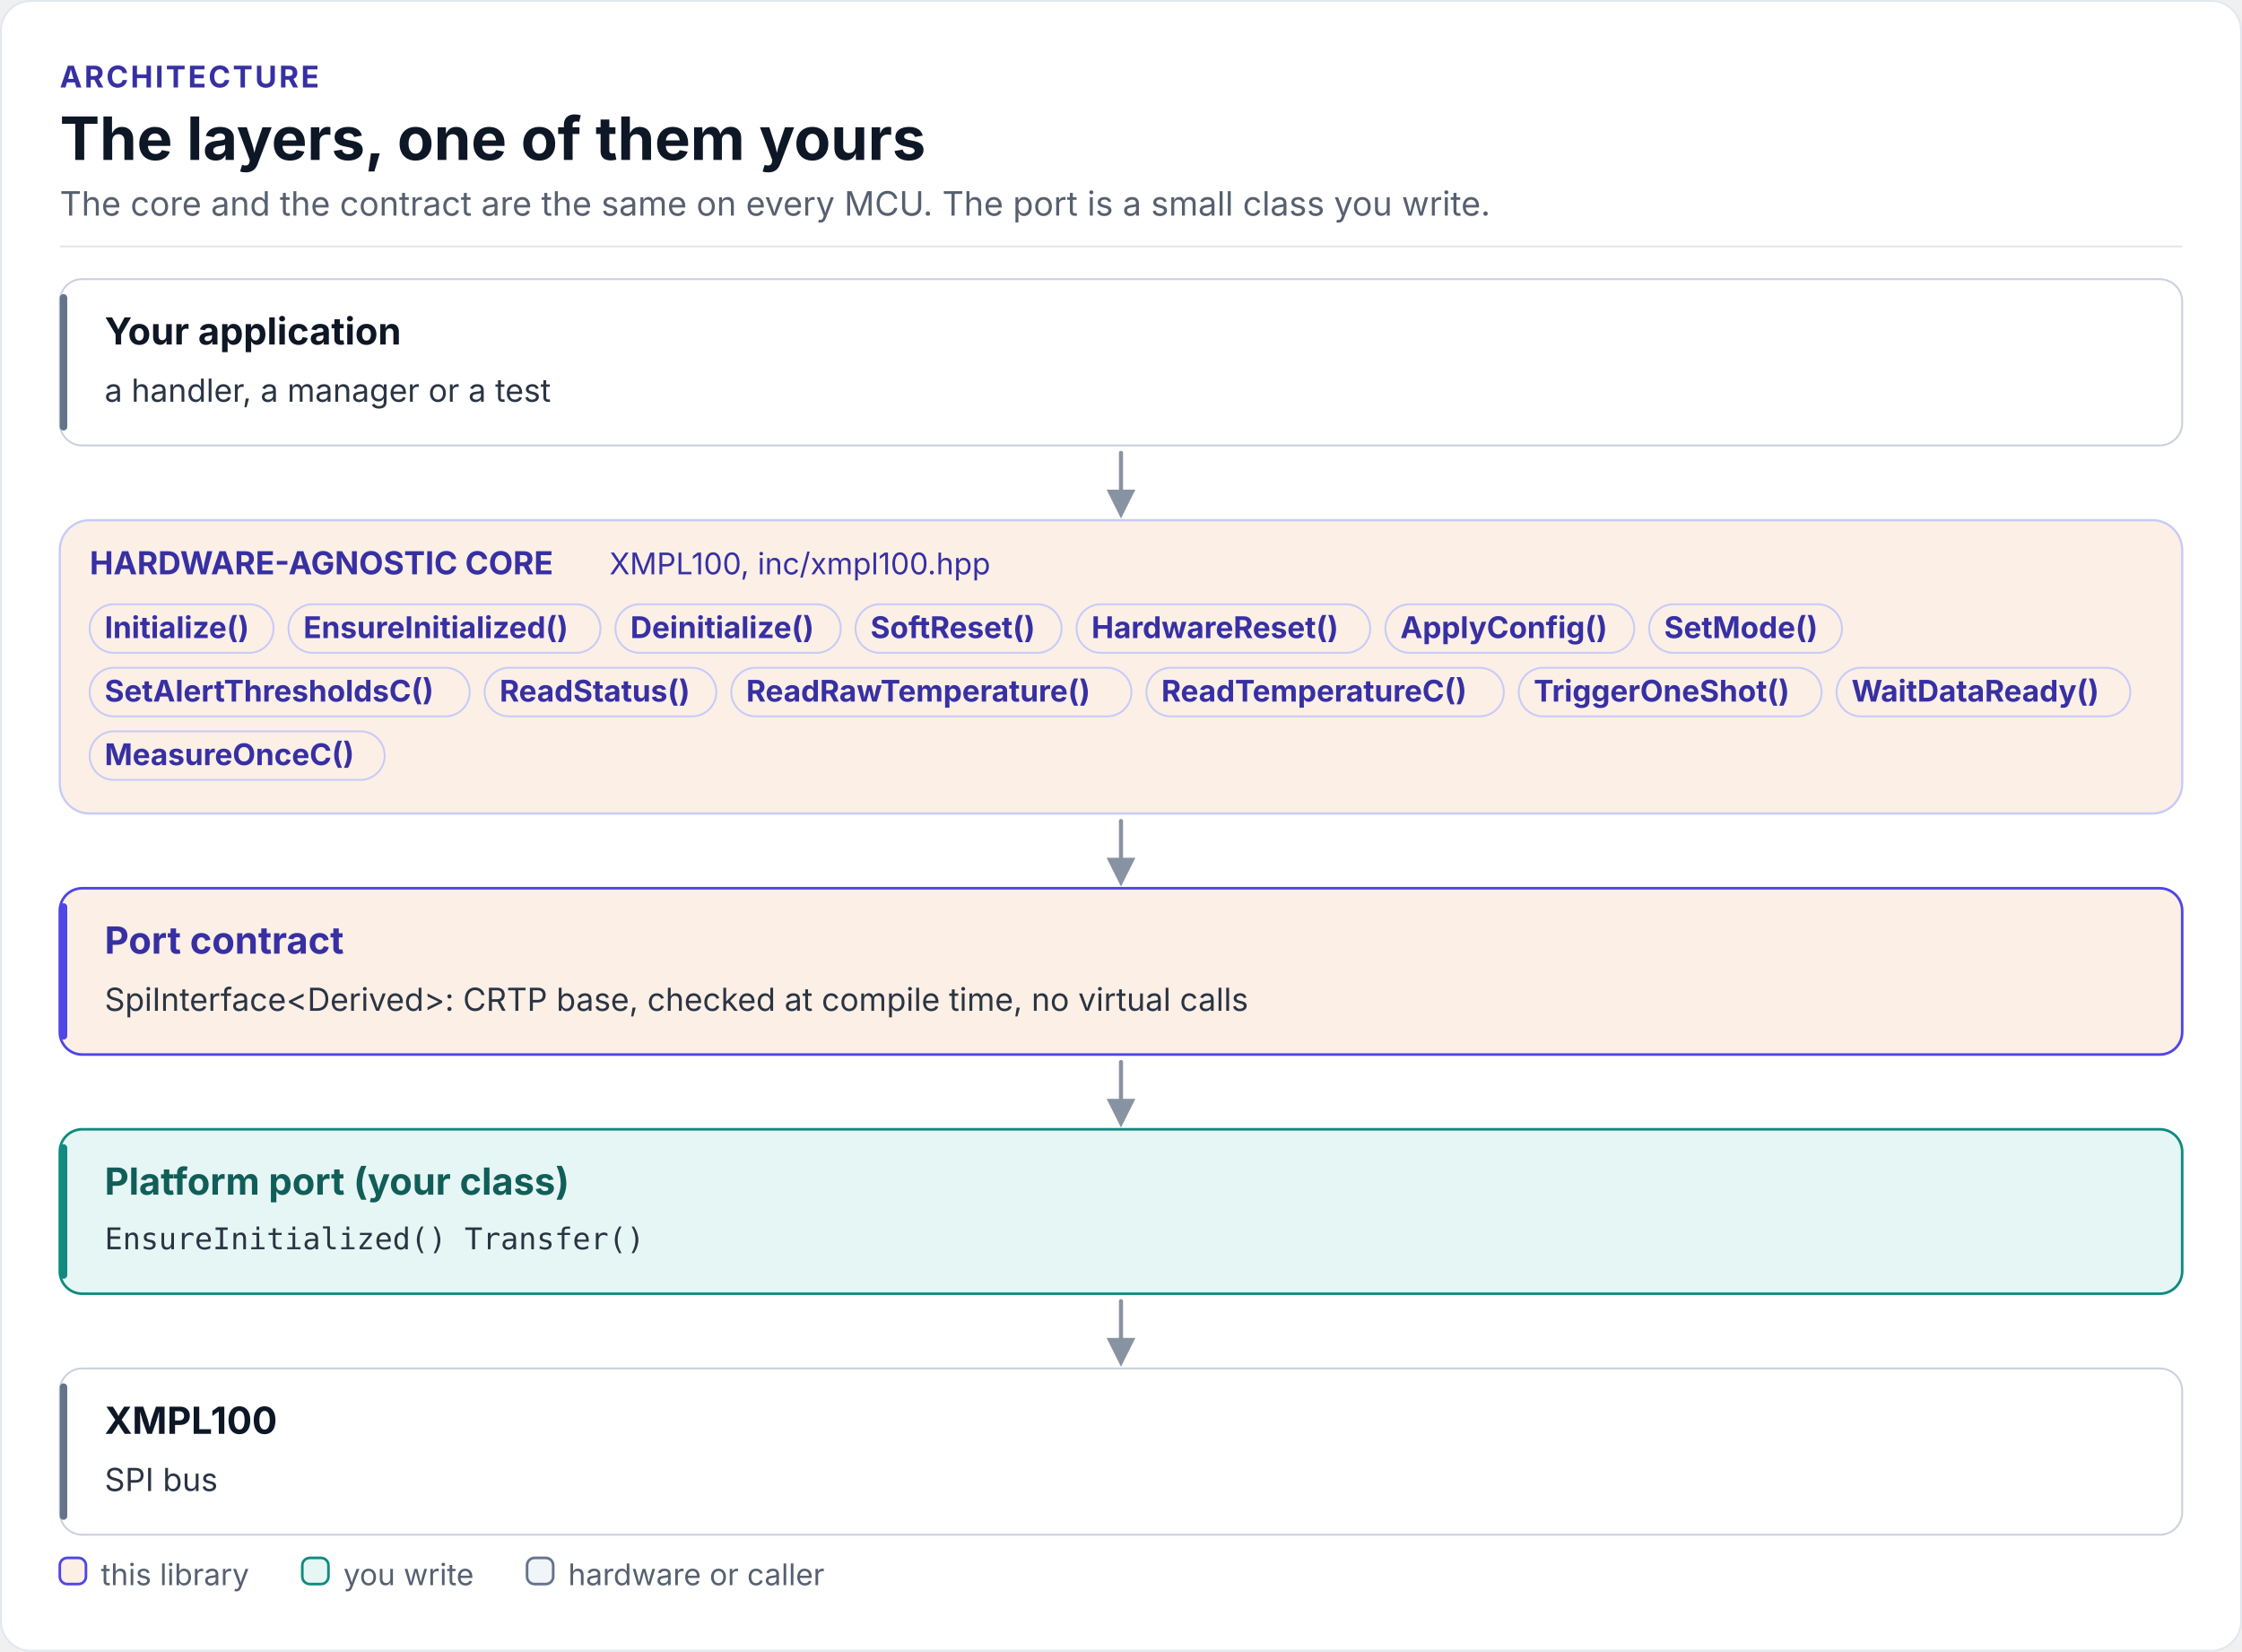
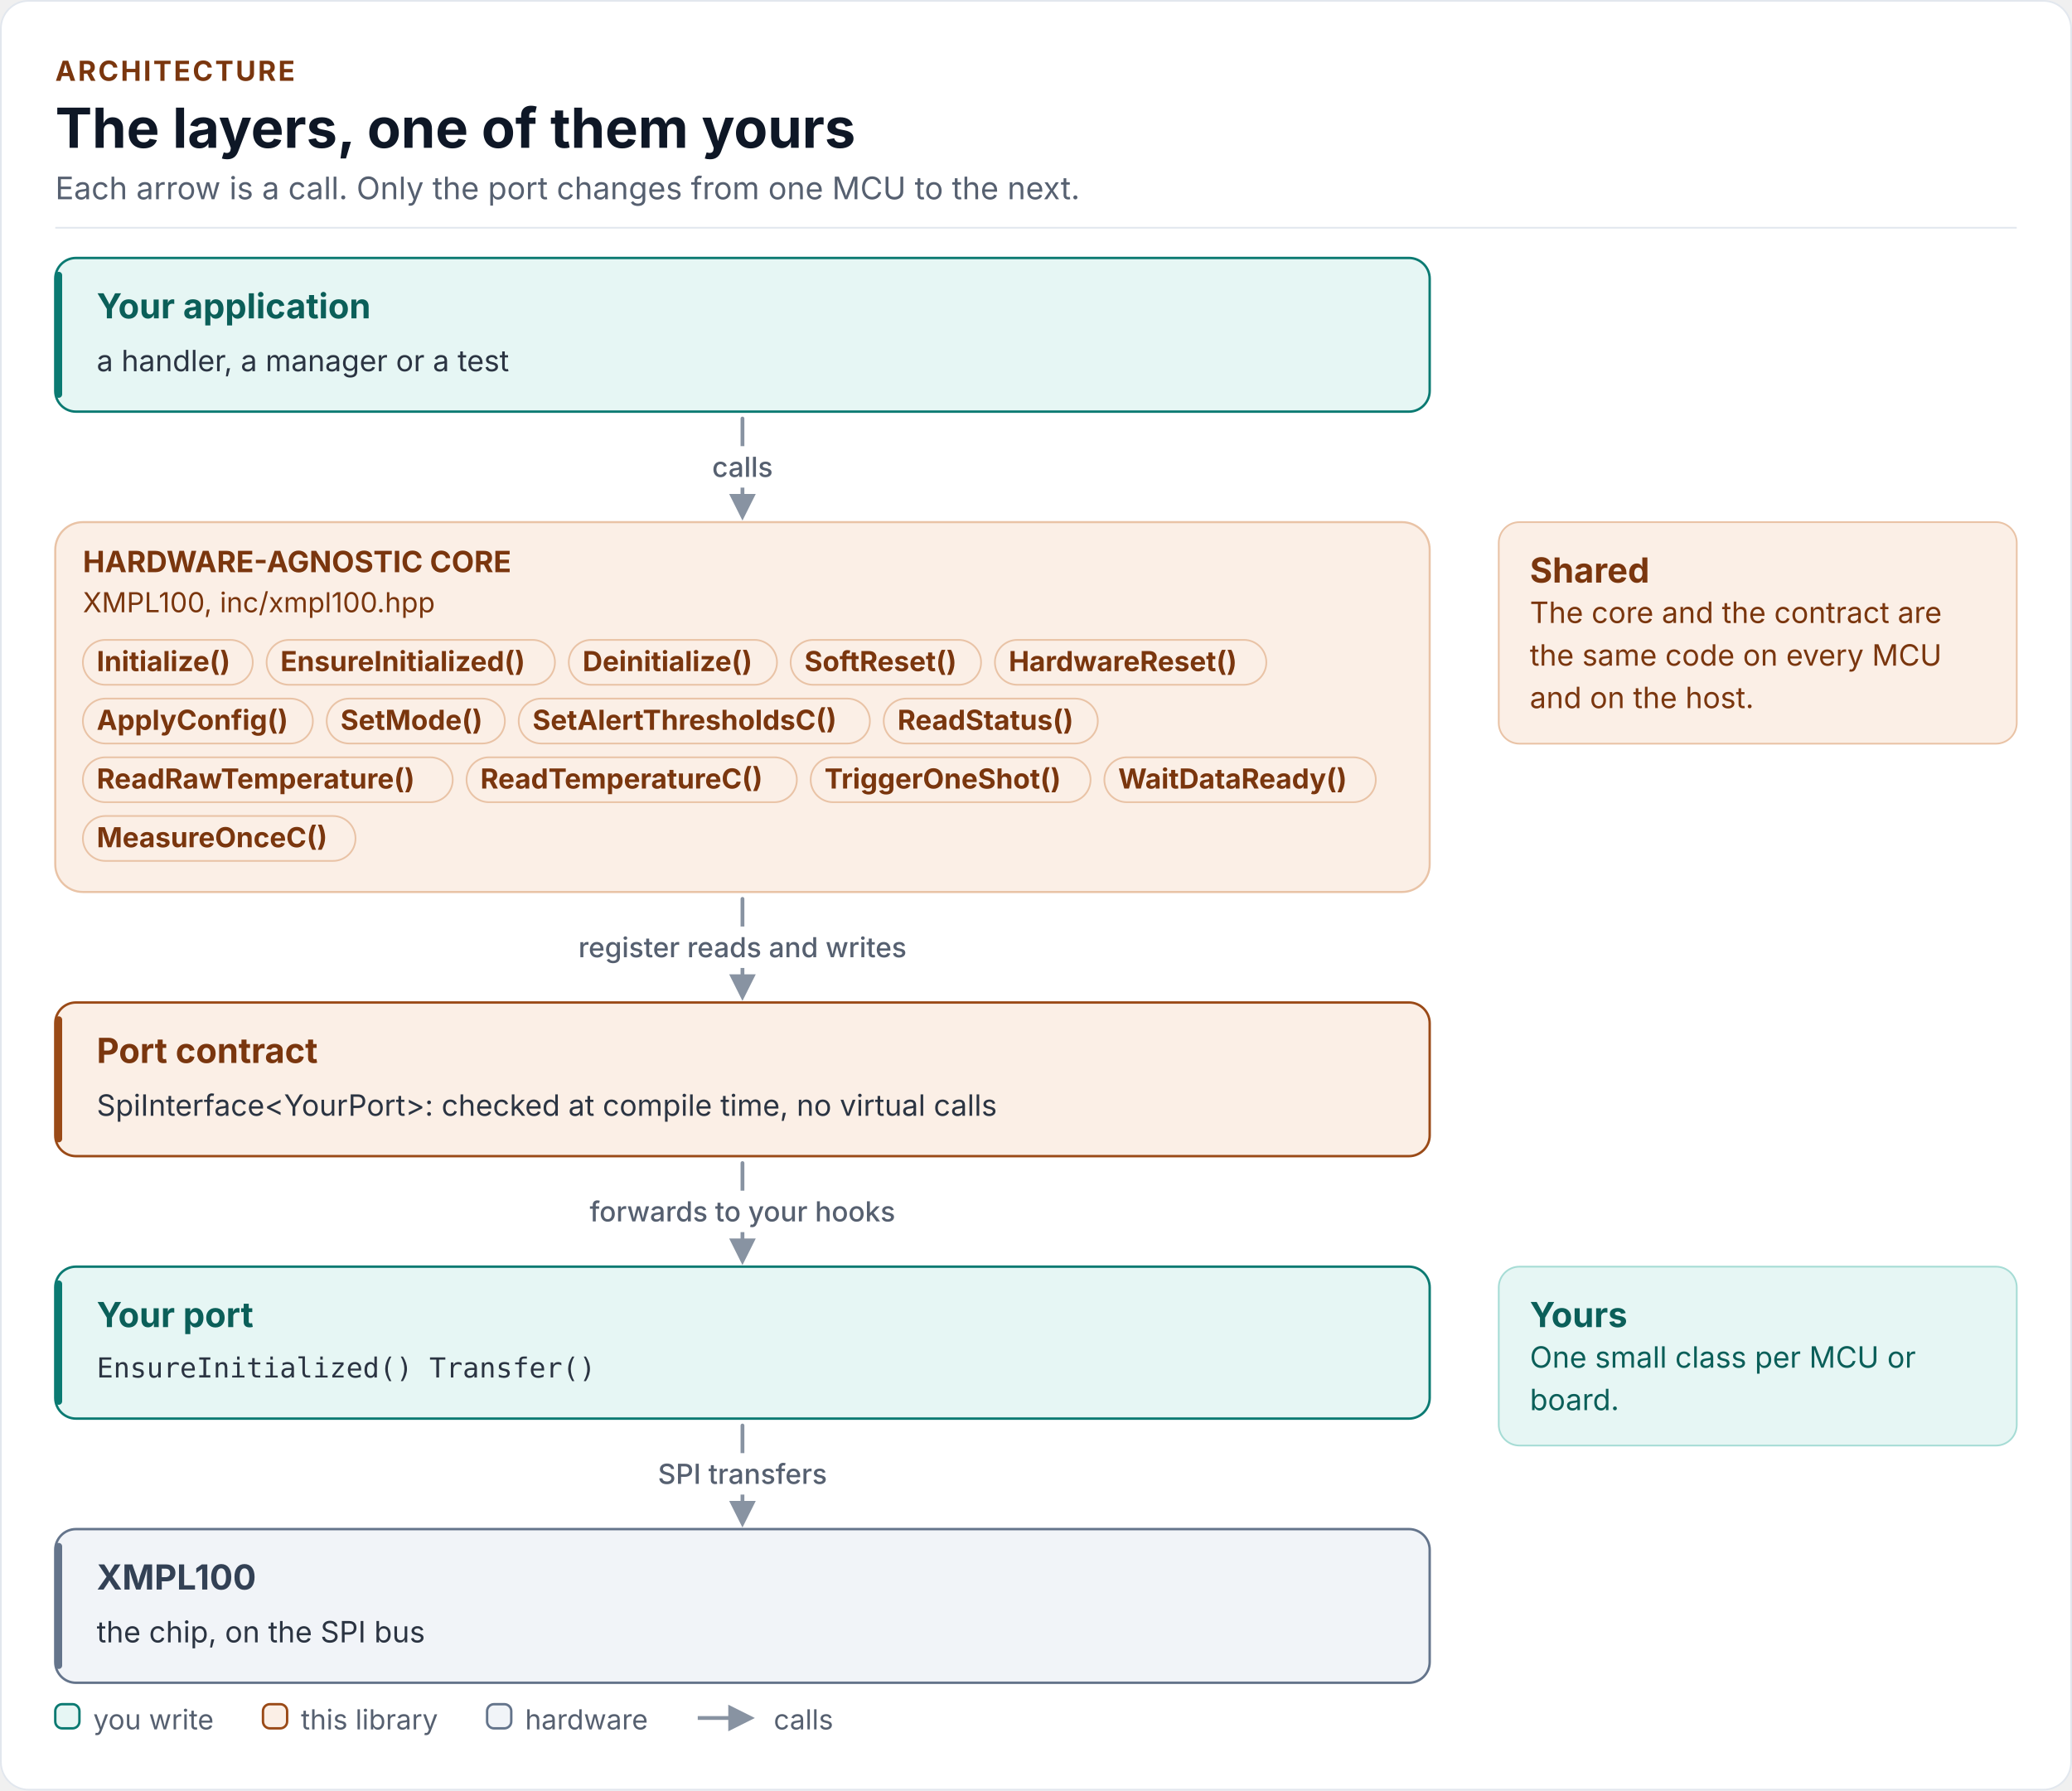
- <svg xmlns="http://www.w3.org/2000/svg" width="1200" height="884" viewBox="0 0 1200 884" role="img" aria-labelledby="driver-layers-title driver-layers-desc" font-family="Inter, 'Segoe UI', Roboto, 'Helvetica Neue', Arial, sans-serif">
+ <svg xmlns="http://www.w3.org/2000/svg" width="1200" height="1037" viewBox="0 0 1200 1037" role="img" aria-labelledby="driver-layers-title driver-layers-desc" font-family="Inter, 'Segoe UI', Roboto, 'Helvetica Neue', Arial, sans-serif">
  <defs>
    <marker id="fk-arrow-rail" viewBox="0 0 10 10" refX="8" refY="5" markerWidth="7" markerHeight="7" orient="auto-start-reverse">
      <path d="M0 0L10 5L0 10z" fill="#8893A2" />
    </marker>
  </defs>
-   <rect x="0.5" y="0.5" width="1199" height="883" rx="16" fill="#FFFFFF" stroke="#E2E7EE" />
-   <text x="32" y="46.8" font-size="16" font-weight="700" letter-spacing="1.2" fill="#3730A3">ARCHITECTURE</text>
+   <rect x="0.5" y="0.5" width="1199" height="1036" rx="16" fill="#FFFFFF" stroke="#E2E7EE" />
+   <text x="32" y="46.8" font-size="16" font-weight="700" letter-spacing="1.2" fill="#7A360E">ARCHITECTURE</text>
  <text x="32" y="85.6" font-size="32" font-weight="700" fill="#0E1726">The layers, one of them yours</text>
-   <text x="32" y="115.4" font-size="18" fill="#566070">The core and the contract are the same on every MCU. The port is a small class you write.</text>
+   <text x="32" y="115.4" font-size="18" fill="#566070">Each arrow is a call. Only the port changes from one MCU to the next.</text>
  <rect x="32" y="131.4" width="1136" height="1" fill="#E2E7EE" />
-   <rect x="32" y="278.4" width="1136" height="157" rx="16" fill="#FBEFE6" stroke="#C7CBF8" stroke-width="1.2" />
-   <path d="M600 242.4 L600 274.4" fill="none" stroke="#8893A2" stroke-width="2.2" stroke-linecap="round" stroke-linejoin="round" marker-end="url(#fk-arrow-rail)" />
-   <path d="M600 439.4 L600 471.4" fill="none" stroke="#8893A2" stroke-width="2.2" stroke-linecap="round" stroke-linejoin="round" marker-end="url(#fk-arrow-rail)" />
-   <path d="M600 568.4 L600 600.4" fill="none" stroke="#8893A2" stroke-width="2.2" stroke-linecap="round" stroke-linejoin="round" marker-end="url(#fk-arrow-rail)" />
-   <path d="M600 696.4 L600 728.4" fill="none" stroke="#8893A2" stroke-width="2.2" stroke-linecap="round" stroke-linejoin="round" marker-end="url(#fk-arrow-rail)" />
-   <rect x="32" y="149.4" width="1136" height="89" rx="12" fill="#FFFFFF" stroke="#C9D1DB" stroke-width="1" />
-   <rect x="32" y="157.4" width="4" height="73" rx="2" fill="#64748B" />
-   <rect x="32" y="475.4" width="1136" height="89" rx="12" fill="#FBEFE6" stroke="#4F46E5" stroke-width="1.4" />
-   <rect x="32" y="483.4" width="4" height="73" rx="2" fill="#4F46E5" />
-   <rect x="32" y="604.4" width="1136" height="88" rx="12" fill="#E6F6F4" stroke="#0F8B80" stroke-width="1.4" />
-   <rect x="32" y="612.4" width="4" height="72" rx="2" fill="#0F8B80" />
-   <rect x="32" y="732.4" width="1136" height="89" rx="12" fill="#FFFFFF" stroke="#C9D1DB" stroke-width="1" />
-   <rect x="32" y="740.4" width="4" height="73" rx="2" fill="#64748B" />
-   <text x="56" y="184.4" font-size="20" font-weight="700" fill="#0E1726">Your application</text>
+   <rect x="32" y="302.4" width="796" height="214.2" rx="16" fill="#FBEFE6" stroke="#E9C3A6" stroke-width="1.2" />
+   <path d="M430 242.4 L430 298.4" fill="none" stroke="#8893A2" stroke-width="2.2" stroke-linecap="round" stroke-linejoin="round" marker-end="url(#fk-arrow-rail)" />
+   <path d="M430 520.6 L430 576.6" fill="none" stroke="#8893A2" stroke-width="2.2" stroke-linecap="round" stroke-linejoin="round" marker-end="url(#fk-arrow-rail)" />
+   <path d="M430 673.6 L430 729.6" fill="none" stroke="#8893A2" stroke-width="2.2" stroke-linecap="round" stroke-linejoin="round" marker-end="url(#fk-arrow-rail)" />
+   <path d="M430 825.6 L430 881.6" fill="none" stroke="#8893A2" stroke-width="2.2" stroke-linecap="round" stroke-linejoin="round" marker-end="url(#fk-arrow-rail)" />
+   <rect x="32" y="149.4" width="796" height="89" rx="12" fill="#E6F6F4" stroke="#0B7A72" stroke-width="1.4" />
+   <rect x="32" y="157.4" width="4" height="73" rx="2" fill="#0B7A72" />
+   <rect x="32" y="580.6" width="796" height="89" rx="12" fill="#FBEFE6" stroke="#9A4A17" stroke-width="1.4" />
+   <rect x="32" y="588.6" width="4" height="73" rx="2" fill="#9A4A17" />
+   <rect x="32" y="733.6" width="796" height="88" rx="12" fill="#E6F6F4" stroke="#0B7A72" stroke-width="1.4" />
+   <rect x="32" y="741.6" width="4" height="72" rx="2" fill="#0B7A72" />
+   <rect x="32" y="885.6" width="796" height="89" rx="12" fill="#F1F4F8" stroke="#64748B" stroke-width="1.4" />
+   <rect x="32" y="893.6" width="4" height="73" rx="2" fill="#64748B" />
+   <rect x="868" y="302.4" width="300" height="128.3" rx="12" fill="#FBEFE6" stroke="#E9C3A6" stroke-width="1" />
+   <rect x="868" y="733.6" width="300" height="103.6" rx="12" fill="#E6F6F4" stroke="#A6DCD5" stroke-width="1" />
+   <text x="56" y="184.4" font-size="20" font-weight="700" fill="#0B5F59">Your application</text>
  <text x="56" y="215" font-size="17" fill="#2B3442">a handler, a manager or a test</text>
-   <rect x="48" y="323.4" width="98.4" height="26" rx="13" fill="#FBEFE6" stroke="#C7CBF8" stroke-width="1" />
-   <text x="56" y="341.5" font-size="16" font-weight="700" fill="#3730A3">Initialize()</text>
-   <rect x="154.4" y="323.4" width="167" height="26" rx="13" fill="#FBEFE6" stroke="#C7CBF8" stroke-width="1" />
-   <text x="162.4" y="341.5" font-size="16" font-weight="700" fill="#3730A3">EnsureInitialized()</text>
-   <rect x="329.4" y="323.4" width="120.6" height="26" rx="13" fill="#FBEFE6" stroke="#C7CBF8" stroke-width="1" />
-   <text x="337.4" y="341.5" font-size="16" font-weight="700" fill="#3730A3">Deinitialize()</text>
-   <rect x="457.9" y="323.4" width="110.3" height="26" rx="13" fill="#FBEFE6" stroke="#C7CBF8" stroke-width="1" />
-   <text x="465.9" y="341.5" font-size="16" font-weight="700" fill="#3730A3">SoftReset()</text>
-   <rect x="576.2" y="323.4" width="157.2" height="26" rx="13" fill="#FBEFE6" stroke="#C7CBF8" stroke-width="1" />
-   <text x="584.2" y="341.5" font-size="16" font-weight="700" fill="#3730A3">HardwareReset()</text>
-   <rect x="741.5" y="323.4" width="133.2" height="26" rx="13" fill="#FBEFE6" stroke="#C7CBF8" stroke-width="1" />
-   <text x="749.5" y="341.5" font-size="16" font-weight="700" fill="#3730A3">ApplyConfig()</text>
-   <rect x="882.7" y="323.4" width="103.2" height="26" rx="13" fill="#FBEFE6" stroke="#C7CBF8" stroke-width="1" />
-   <text x="890.7" y="341.5" font-size="16" font-weight="700" fill="#3730A3">SetMode()</text>
-   <rect x="48" y="357.4" width="203.4" height="26" rx="13" fill="#FBEFE6" stroke="#C7CBF8" stroke-width="1" />
-   <text x="56" y="375.5" font-size="16" font-weight="700" fill="#3730A3">SetAlertThresholdsC()</text>
-   <rect x="259.4" y="357.4" width="124" height="26" rx="13" fill="#FBEFE6" stroke="#C7CBF8" stroke-width="1" />
-   <text x="267.4" y="375.5" font-size="16" font-weight="700" fill="#3730A3">ReadStatus()</text>
-   <rect x="391.4" y="357.4" width="214.2" height="26" rx="13" fill="#FBEFE6" stroke="#C7CBF8" stroke-width="1" />
-   <text x="399.4" y="375.5" font-size="16" font-weight="700" fill="#3730A3">ReadRawTemperature()</text>
-   <rect x="613.6" y="357.4" width="191.3" height="26" rx="13" fill="#FBEFE6" stroke="#C7CBF8" stroke-width="1" />
-   <text x="621.6" y="375.5" font-size="16" font-weight="700" fill="#3730A3">ReadTemperatureC()</text>
-   <rect x="812.9" y="357.4" width="162.1" height="26" rx="13" fill="#FBEFE6" stroke="#C7CBF8" stroke-width="1" />
-   <text x="820.9" y="375.5" font-size="16" font-weight="700" fill="#3730A3">TriggerOneShot()</text>
-   <rect x="983" y="357.4" width="157.2" height="26" rx="13" fill="#FBEFE6" stroke="#C7CBF8" stroke-width="1" />
-   <text x="991" y="375.5" font-size="16" font-weight="700" fill="#3730A3">WaitDataReady()</text>
-   <rect x="48" y="391.4" width="157.9" height="26" rx="13" fill="#FBEFE6" stroke="#C7CBF8" stroke-width="1" />
-   <text x="56" y="409.5" font-size="16" font-weight="700" fill="#3730A3">MeasureOnceC()</text>
-   <text x="48" y="307.4" font-size="17" font-weight="700" fill="#3730A3">HARDWARE-AGNOSTIC CORE</text>
-   <text x="326.2" y="307.4" font-size="16" fill="#3730A3">XMPL100, inc/xmpl100.hpp</text>
-   <text x="56" y="510.4" font-size="20" font-weight="700" fill="#3730A3">Port contract</text>
-   <text x="56" y="541" font-size="17" fill="#2B3442">SpiInterface&lt;Derived&gt;: CRTP base, checked at compile time, no virtual calls</text>
-   <text x="56" y="639.4" font-size="20" font-weight="700" fill="#115E59">Platform port (your class)</text>
-   <text x="56" y="668.6" font-size="16" font-family="'JetBrains Mono', 'SFMono-Regular', Menlo, Consolas, monospace" fill="#2B3442">EnsureInitialized()  Transfer()</text>
-   <text x="56" y="767.4" font-size="20" font-weight="700" fill="#0E1726">XMPL100</text>
-   <text x="56" y="798" font-size="17" fill="#2B3442">SPI bus</text>
-   <rect x="32" y="833.8" width="14" height="14" rx="4" fill="#FBEFE6" stroke="#4F46E5" stroke-width="1.4" />
-   <text x="54" y="848.4" font-size="16" fill="#566070">this library</text>
-   <rect x="161.8" y="833.8" width="14" height="14" rx="4" fill="#E6F6F4" stroke="#0F8B80" stroke-width="1.4" />
-   <text x="183.8" y="848.4" font-size="16" fill="#566070">you write</text>
-   <rect x="282.1" y="833.8" width="14" height="14" rx="4" fill="#F1F4F8" stroke="#64748B" stroke-width="1.4" />
-   <text x="304.1" y="848.4" font-size="16" fill="#566070">hardware or caller</text>
+   <rect x="48" y="370.6" width="98.4" height="26" rx="13" fill="#FBEFE6" stroke="#E9C3A6" stroke-width="1" />
+   <text x="56" y="388.7" font-size="16" font-weight="700" fill="#7A360E">Initialize()</text>
+   <rect x="154.4" y="370.6" width="167" height="26" rx="13" fill="#FBEFE6" stroke="#E9C3A6" stroke-width="1" />
+   <text x="162.4" y="388.7" font-size="16" font-weight="700" fill="#7A360E">EnsureInitialized()</text>
+   <rect x="329.4" y="370.6" width="120.6" height="26" rx="13" fill="#FBEFE6" stroke="#E9C3A6" stroke-width="1" />
+   <text x="337.4" y="388.7" font-size="16" font-weight="700" fill="#7A360E">Deinitialize()</text>
+   <rect x="457.9" y="370.6" width="110.3" height="26" rx="13" fill="#FBEFE6" stroke="#E9C3A6" stroke-width="1" />
+   <text x="465.9" y="388.7" font-size="16" font-weight="700" fill="#7A360E">SoftReset()</text>
+   <rect x="576.2" y="370.6" width="157.2" height="26" rx="13" fill="#FBEFE6" stroke="#E9C3A6" stroke-width="1" />
+   <text x="584.2" y="388.7" font-size="16" font-weight="700" fill="#7A360E">HardwareReset()</text>
+   <rect x="48" y="404.6" width="133.2" height="26" rx="13" fill="#FBEFE6" stroke="#E9C3A6" stroke-width="1" />
+   <text x="56" y="422.7" font-size="16" font-weight="700" fill="#7A360E">ApplyConfig()</text>
+   <rect x="189.2" y="404.6" width="103.2" height="26" rx="13" fill="#FBEFE6" stroke="#E9C3A6" stroke-width="1" />
+   <text x="197.2" y="422.7" font-size="16" font-weight="700" fill="#7A360E">SetMode()</text>
+   <rect x="300.4" y="404.6" width="203.4" height="26" rx="13" fill="#FBEFE6" stroke="#E9C3A6" stroke-width="1" />
+   <text x="308.4" y="422.7" font-size="16" font-weight="700" fill="#7A360E">SetAlertThresholdsC()</text>
+   <rect x="511.8" y="404.6" width="124" height="26" rx="13" fill="#FBEFE6" stroke="#E9C3A6" stroke-width="1" />
+   <text x="519.8" y="422.7" font-size="16" font-weight="700" fill="#7A360E">ReadStatus()</text>
+   <rect x="48" y="438.6" width="214.2" height="26" rx="13" fill="#FBEFE6" stroke="#E9C3A6" stroke-width="1" />
+   <text x="56" y="456.7" font-size="16" font-weight="700" fill="#7A360E">ReadRawTemperature()</text>
+   <rect x="270.2" y="438.6" width="191.3" height="26" rx="13" fill="#FBEFE6" stroke="#E9C3A6" stroke-width="1" />
+   <text x="278.2" y="456.7" font-size="16" font-weight="700" fill="#7A360E">ReadTemperatureC()</text>
+   <rect x="469.5" y="438.6" width="162.1" height="26" rx="13" fill="#FBEFE6" stroke="#E9C3A6" stroke-width="1" />
+   <text x="477.5" y="456.7" font-size="16" font-weight="700" fill="#7A360E">TriggerOneShot()</text>
+   <rect x="639.6" y="438.6" width="157.2" height="26" rx="13" fill="#FBEFE6" stroke="#E9C3A6" stroke-width="1" />
+   <text x="647.6" y="456.7" font-size="16" font-weight="700" fill="#7A360E">WaitDataReady()</text>
+   <rect x="48" y="472.6" width="157.9" height="26" rx="13" fill="#FBEFE6" stroke="#E9C3A6" stroke-width="1" />
+   <text x="56" y="490.7" font-size="16" font-weight="700" fill="#7A360E">MeasureOnceC()</text>
+   <text x="48" y="331.4" font-size="17" font-weight="700" fill="#7A360E">HARDWARE-AGNOSTIC CORE</text>
+   <text x="48" y="354.6" font-size="16" fill="#7A360E">XMPL100, inc/xmpl100.hpp</text>
+   <rect x="405.4" y="258.4" width="49.1" height="24" rx="12" fill="#FFFFFF" />
+   <text x="430" y="276.2" font-size="16" font-weight="500" text-anchor="middle" fill="#566070">calls</text>
+   <text x="56" y="615.6" font-size="20" font-weight="700" fill="#7A360E">Port contract</text>
+   <text x="56" y="646.2" font-size="17" fill="#2B3442">SpiInterface&lt;YourPort&gt;: checked at compile time, no virtual calls</text>
+   <text x="56" y="768.6" font-size="20" font-weight="700" fill="#0B5F59">Your port</text>
+   <text x="56" y="797.8" font-size="16" font-family="'JetBrains Mono', 'SFMono-Regular', Menlo, Consolas, monospace" fill="#2B3442">EnsureInitialized()  Transfer()</text>
+   <text x="56" y="920.6" font-size="20" font-weight="700" fill="#334155">XMPL100</text>
+   <text x="56" y="951.2" font-size="17" fill="#2B3442">the chip, on the SPI bus</text>
+   <rect x="322.9" y="536.6" width="214.1" height="24" rx="12" fill="#FFFFFF" />
+   <text x="430" y="554.4" font-size="16" font-weight="500" text-anchor="middle" fill="#566070">register reads and writes</text>
+   <rect x="329.6" y="689.6" width="200.8" height="24" rx="12" fill="#FFFFFF" />
+   <text x="430" y="707.4" font-size="16" font-weight="500" text-anchor="middle" fill="#566070">forwards to your hooks</text>
+   <rect x="371.8" y="841.6" width="116.4" height="24" rx="12" fill="#FFFFFF" />
+   <text x="430" y="859.4" font-size="16" font-weight="500" text-anchor="middle" fill="#566070">SPI transfers</text>
+   <text x="886" y="337.4" font-size="20" font-weight="700" fill="#7A360E">Shared</text>
+   <text x="886" y="360.8" font-size="17" fill="#7A360E">The core and the contract are</text>
+   <text x="886" y="385.5" font-size="17" fill="#7A360E">the same code on every MCU</text>
+   <text x="886" y="410.1" font-size="17" fill="#7A360E">and on the host.</text>
+   <text x="886" y="768.6" font-size="20" font-weight="700" fill="#0B5F59">Yours</text>
+   <text x="886" y="792.1" font-size="17" fill="#0B5F59">One small class per MCU or</text>
+   <text x="886" y="816.7" font-size="17" fill="#0B5F59">board.</text>
+   <rect x="32" y="987" width="14" height="14" rx="4" fill="#E6F6F4" stroke="#0B7A72" stroke-width="1.4" />
+   <text x="54" y="1001.6" font-size="16" fill="#566070">you write</text>
+   <rect x="152.3" y="987" width="14" height="14" rx="4" fill="#FBEFE6" stroke="#9A4A17" stroke-width="1.4" />
+   <text x="174.3" y="1001.6" font-size="16" fill="#566070">this library</text>
+   <rect x="282.1" y="987" width="14" height="14" rx="4" fill="#F1F4F8" stroke="#64748B" stroke-width="1.4" />
+   <text x="304.1" y="1001.6" font-size="16" fill="#566070">hardware</text>
+   <path d="M404.1 995L434.1 995" fill="none" stroke="#8893A2" stroke-width="2.2" marker-end="url(#fk-arrow-rail)" />
+   <text x="448.1" y="1001.6" font-size="16" fill="#566070">calls</text>
</svg>
